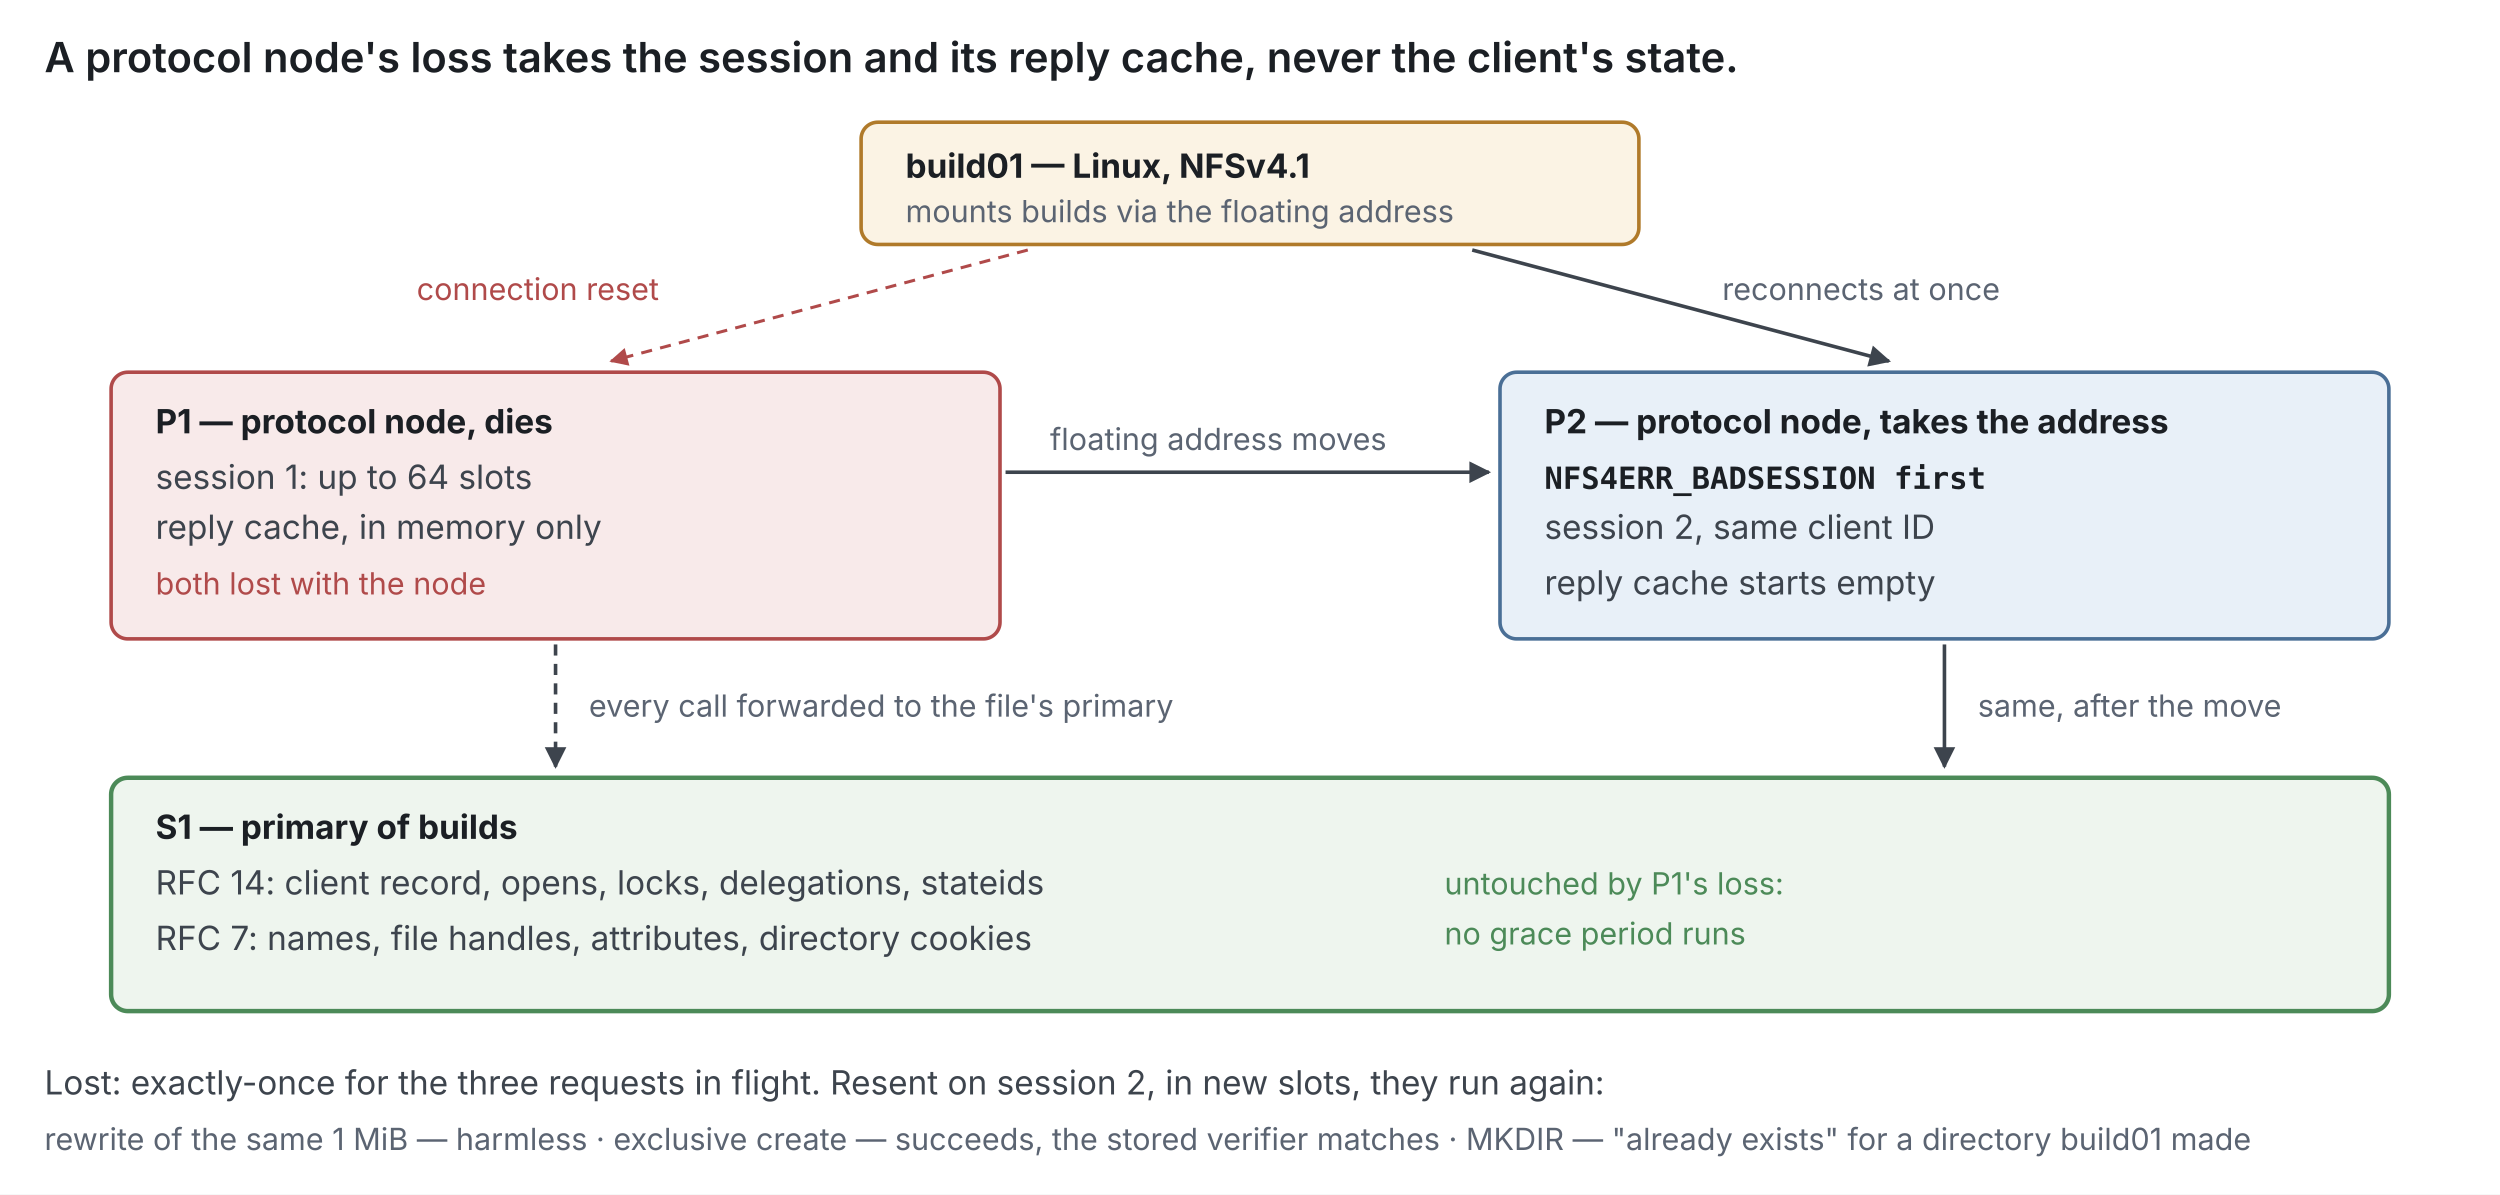
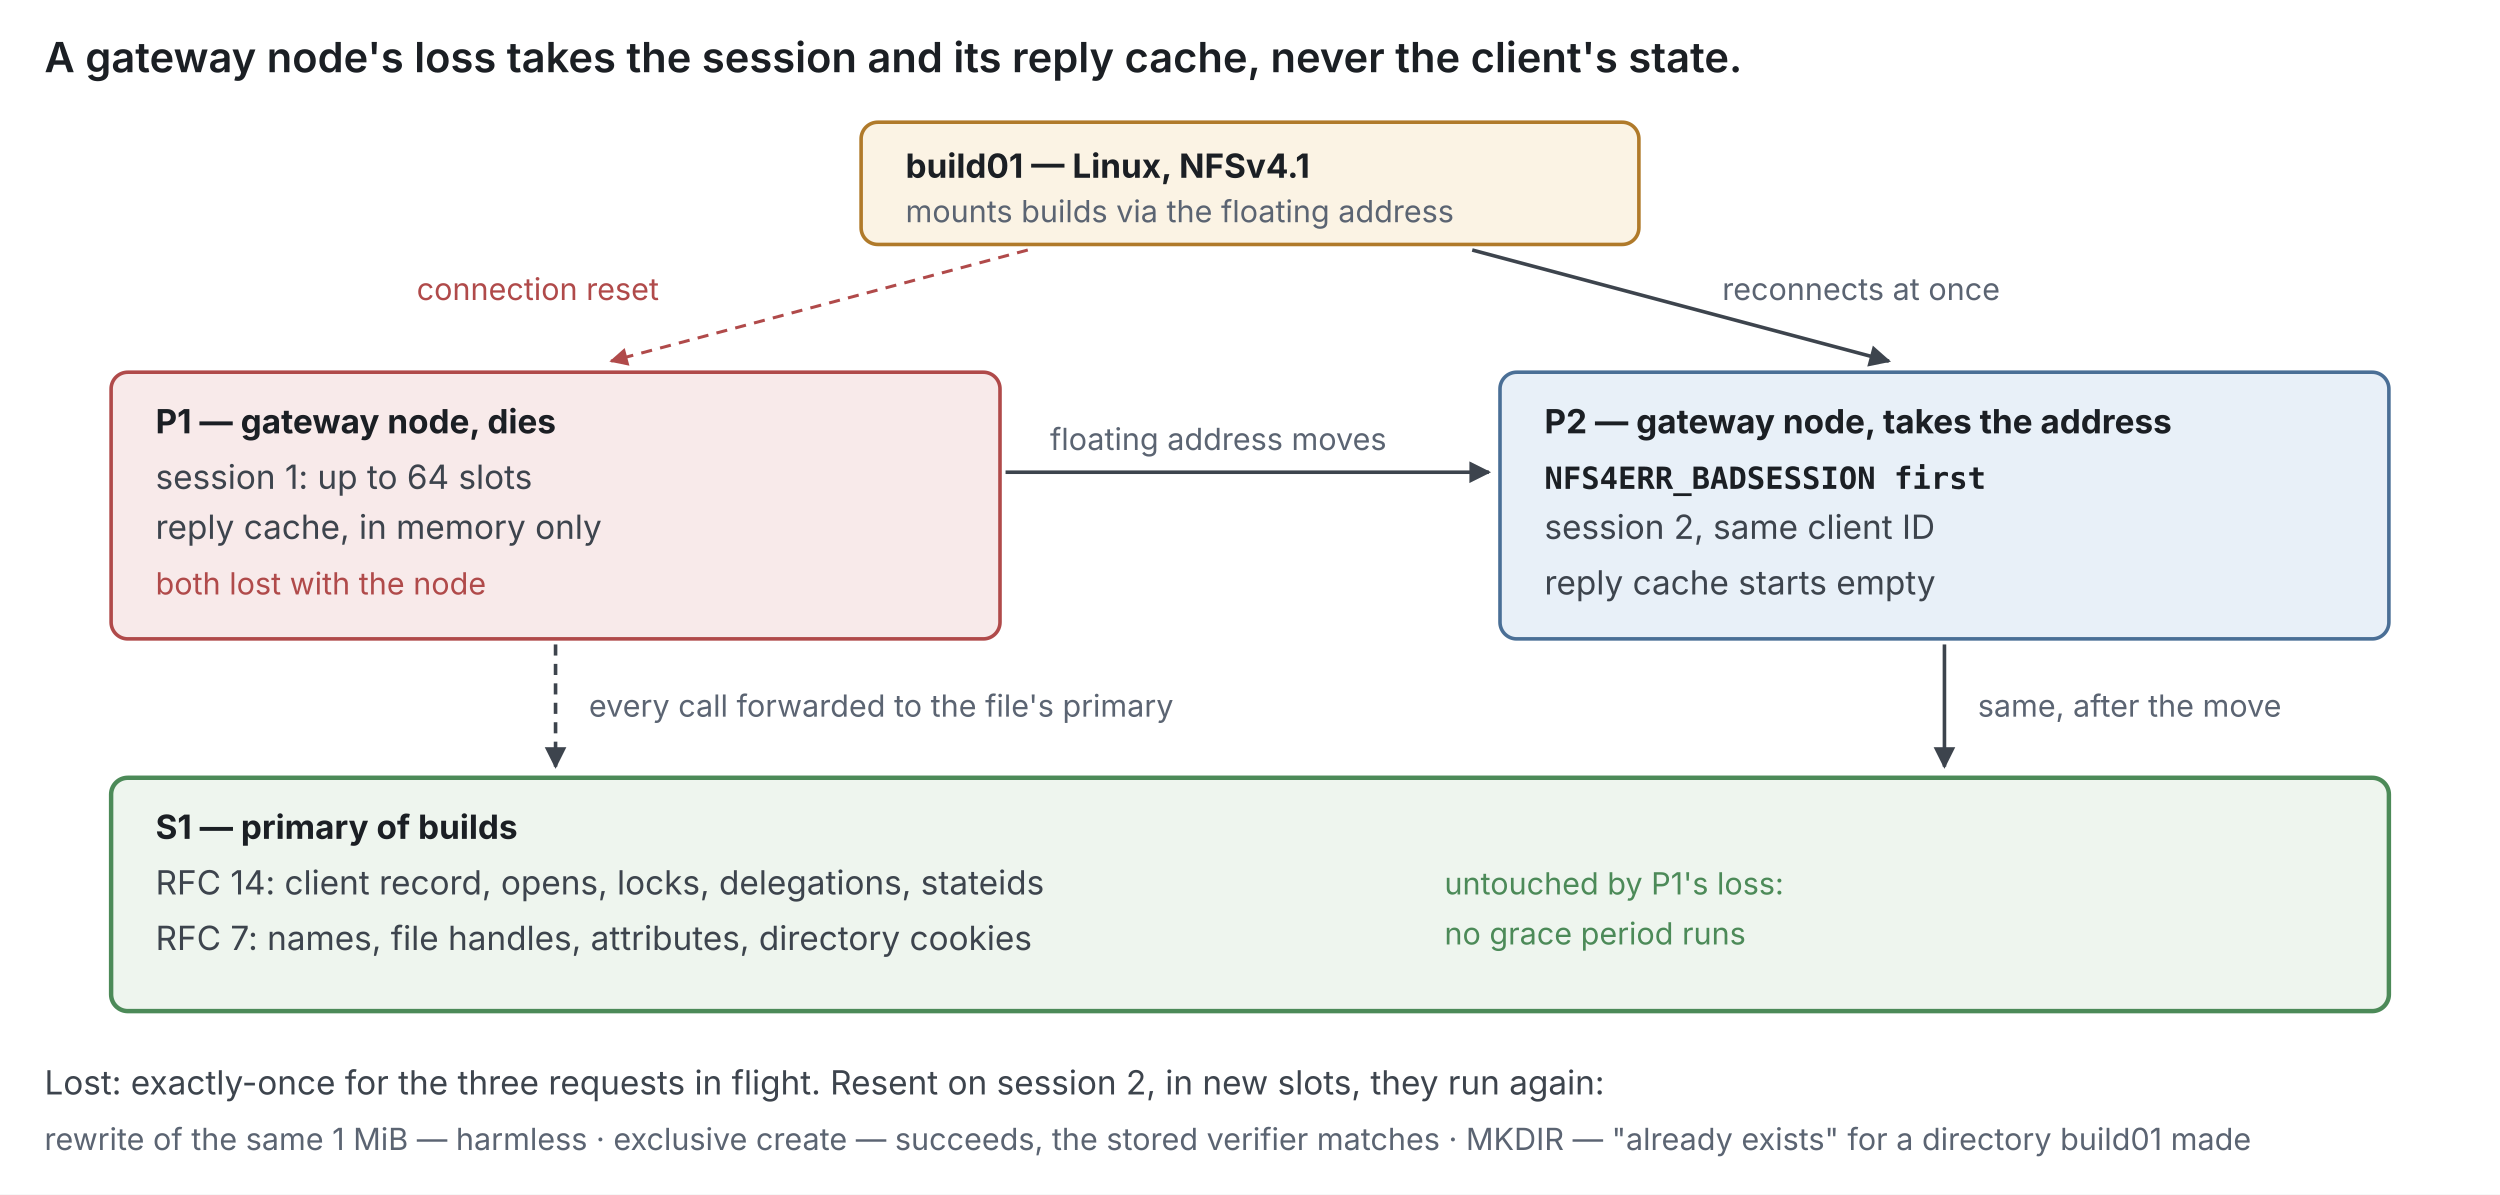
<svg xmlns="http://www.w3.org/2000/svg" viewBox="0 0 900 430" width="900" height="430" font-family="system-ui,-apple-system,Segoe UI,sans-serif">
  <defs>
    <marker id="a" viewBox="0 0 10 10" refX="9" refY="5" markerWidth="6" markerHeight="6" orient="auto-start-reverse">
      <path d="M0,0 L10,5 L0,10 z" fill="#3d444d" />
    </marker>
    <marker id="r" viewBox="0 0 10 10" refX="9" refY="5" markerWidth="6" markerHeight="6" orient="auto-start-reverse">
      <path d="M0,0 L10,5 L0,10 z" fill="#b04a4a" />
    </marker>
    <style>
      .t{font-size:15px;font-weight:600;fill:#1b1f24}.h{font-size:12px;font-weight:700;fill:#1b1f24}
      .l{font-size:12px;fill:#3d444d}.s{font-size:11px;fill:#5b6472}.e{font-size:11px;fill:#b04a4a}.g{font-size:11px;fill:#4c8a58}
      .m{font-family:ui-monospace,SFMono-Regular,Menlo,monospace;font-size:11px;font-weight:600;fill:#1b1f24}
      .pr{fill:#e8f0f8;stroke:#4a6f96;stroke-width:1.3}
      .sv{fill:#eef5ee;stroke:#4c8a58;stroke-width:1.6}
      .st{fill:#eceff2;stroke:#5b6472;stroke-width:1.3}
      .am{fill:#fbf3e4;stroke:#b07a2a;stroke-width:1.3}
      .bad{fill:#f8eaea;stroke:#b04a4a;stroke-width:1.3}
      .ln{stroke:#3d444d;stroke-width:1.3;fill:none;marker-end:url(#a)}
      .ex{stroke:#b04a4a;stroke-width:1.1;fill:none;marker-end:url(#r)}
      .zone{fill:none;stroke:#9aa3ad;stroke-width:1;stroke-dasharray:4 3}
    </style>
  </defs>
  <rect width="900" height="430" fill="#ffffff" />
-   <text x="16" y="26" class="t">A protocol node's loss takes the session and its reply cache, never the client's state.</text>
+   <text x="16" y="26" class="t">A gateway node's loss takes the session and its reply cache, never the client's state.</text>
  <rect x="310" y="44" width="280" height="44" rx="6" class="am" />
  <text x="326" y="64" class="h">build01 — Linux, NFSv4.1</text>
  <text x="326" y="80" class="s">mounts builds via the floating address</text>
  <path d="M370,90 L220,130" class="ex" stroke-dasharray="4 3" />
  <text x="150" y="108" class="e">connection reset</text>
  <path d="M530,90 L680,130" class="ln" />
  <text x="620" y="108" class="s">reconnects at once</text>
  <rect x="40" y="134" width="320" height="96" rx="6" class="bad" />
-   <text x="56" y="156" class="h">P1 — protocol node, dies</text>
+   <text x="56" y="156" class="h">P1 — gateway node, dies</text>
  <text x="56" y="176" class="l">session 1: up to 64 slots</text>
  <text x="56" y="194" class="l">reply cache, in memory only</text>
  <text x="56" y="214" class="e">both lost with the node</text>
  <path d="M362,170 L536,170" class="ln" />
  <text x="378" y="162" class="s">floating address moves</text>
  <rect x="540" y="134" width="320" height="96" rx="6" class="pr" />
-   <text x="556" y="156" class="h">P2 — protocol node, takes the address</text>
+   <text x="556" y="156" class="h">P2 — gateway node, takes the address</text>
  <text x="556" y="176" class="m">NFS4ERR_BADSESSION first</text>
  <text x="556" y="194" class="l">session 2, same client ID</text>
  <text x="556" y="214" class="l">reply cache starts empty</text>
  <path d="M200,232 L200,276" class="ln" stroke-dasharray="4 3" />
  <path d="M700,232 L700,276" class="ln" />
  <text x="212" y="258" class="s">every call forwarded to the file's primary</text>
  <text x="712" y="258" class="s">same, after the move</text>
  <rect x="40" y="280" width="820" height="84" rx="6" class="sv" />
  <text x="56" y="302" class="h">S1 — primary of builds</text>
  <text x="56" y="322" class="l">RFC 14: client record, opens, locks, delegations, stateids</text>
  <text x="56" y="342" class="l">RFC 7: names, file handles, attributes, directory cookies</text>
  <text x="520" y="322" class="g">untouched by P1's loss:</text>
  <text x="520" y="340" class="g">no grace period runs</text>
  <text x="16" y="394" class="l">Lost: exactly-once for the three requests in flight. Resent on session 2, in new slots, they run again:</text>
  <text x="16" y="414" class="s">rewrite of the same 1 MiB — harmless  ·  exclusive create — succeeds, the stored verifier matches  ·  MKDIR — "already exists" for a directory build01 made</text>
</svg>
